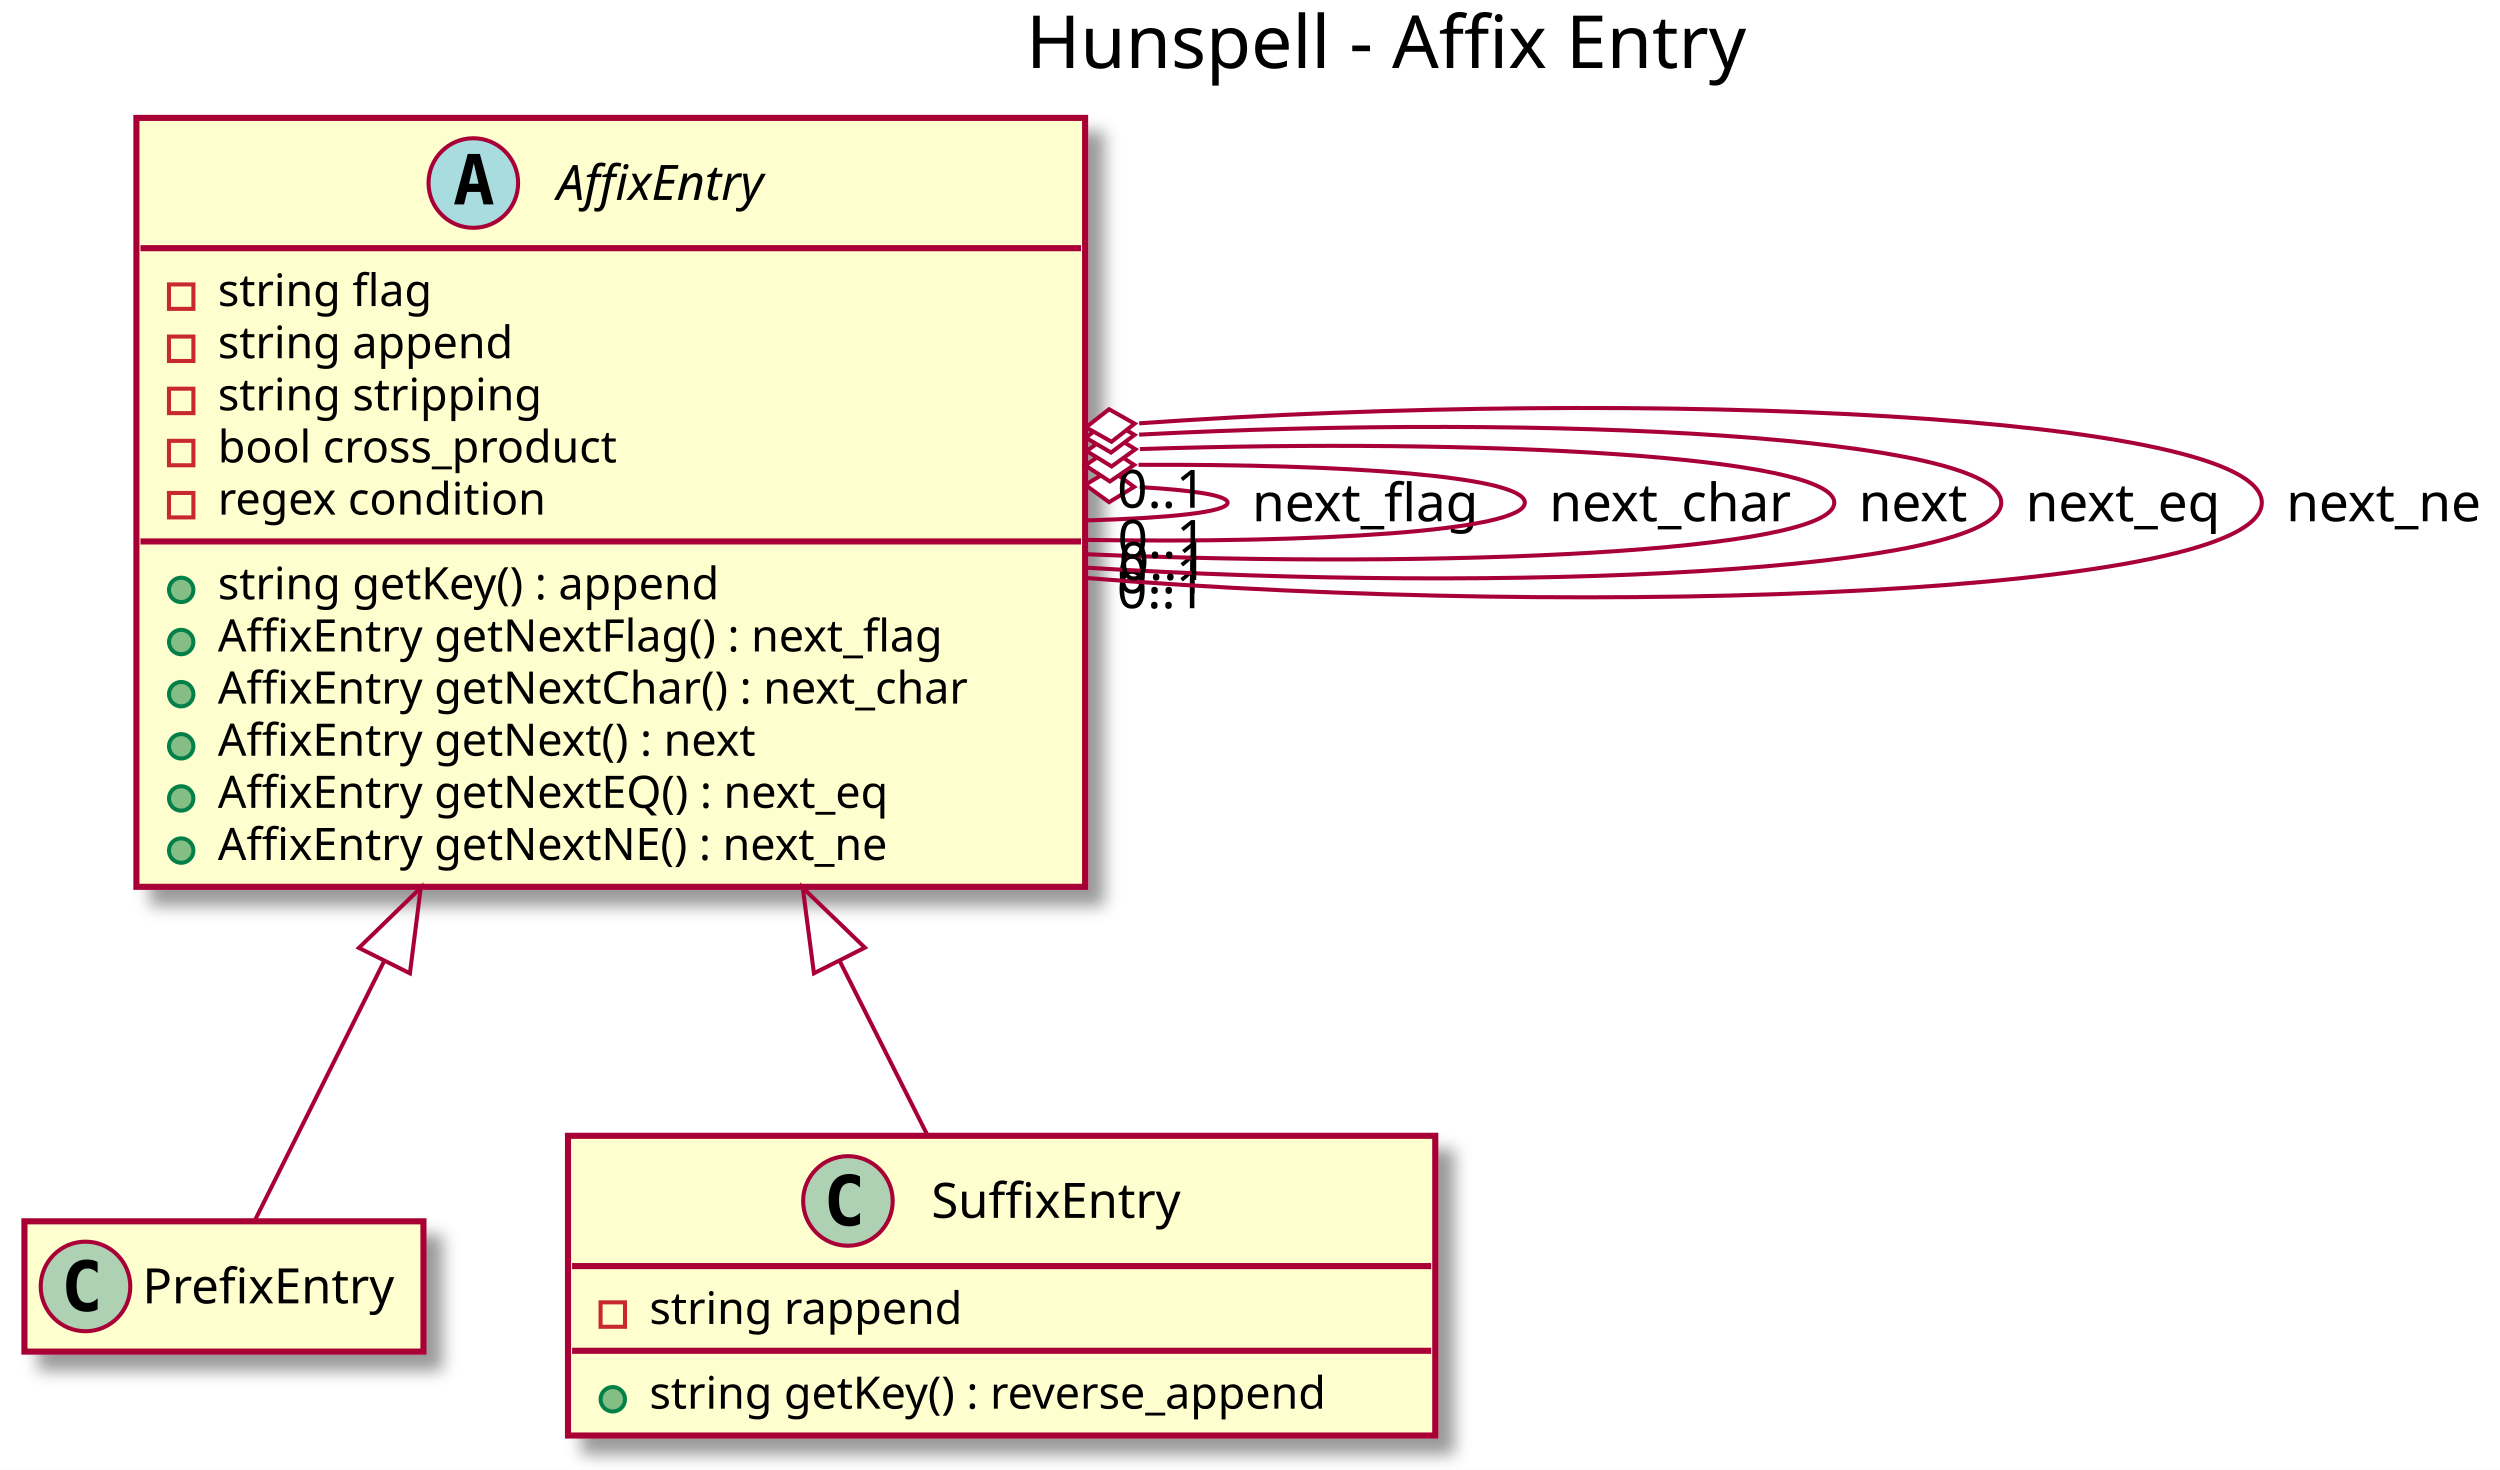
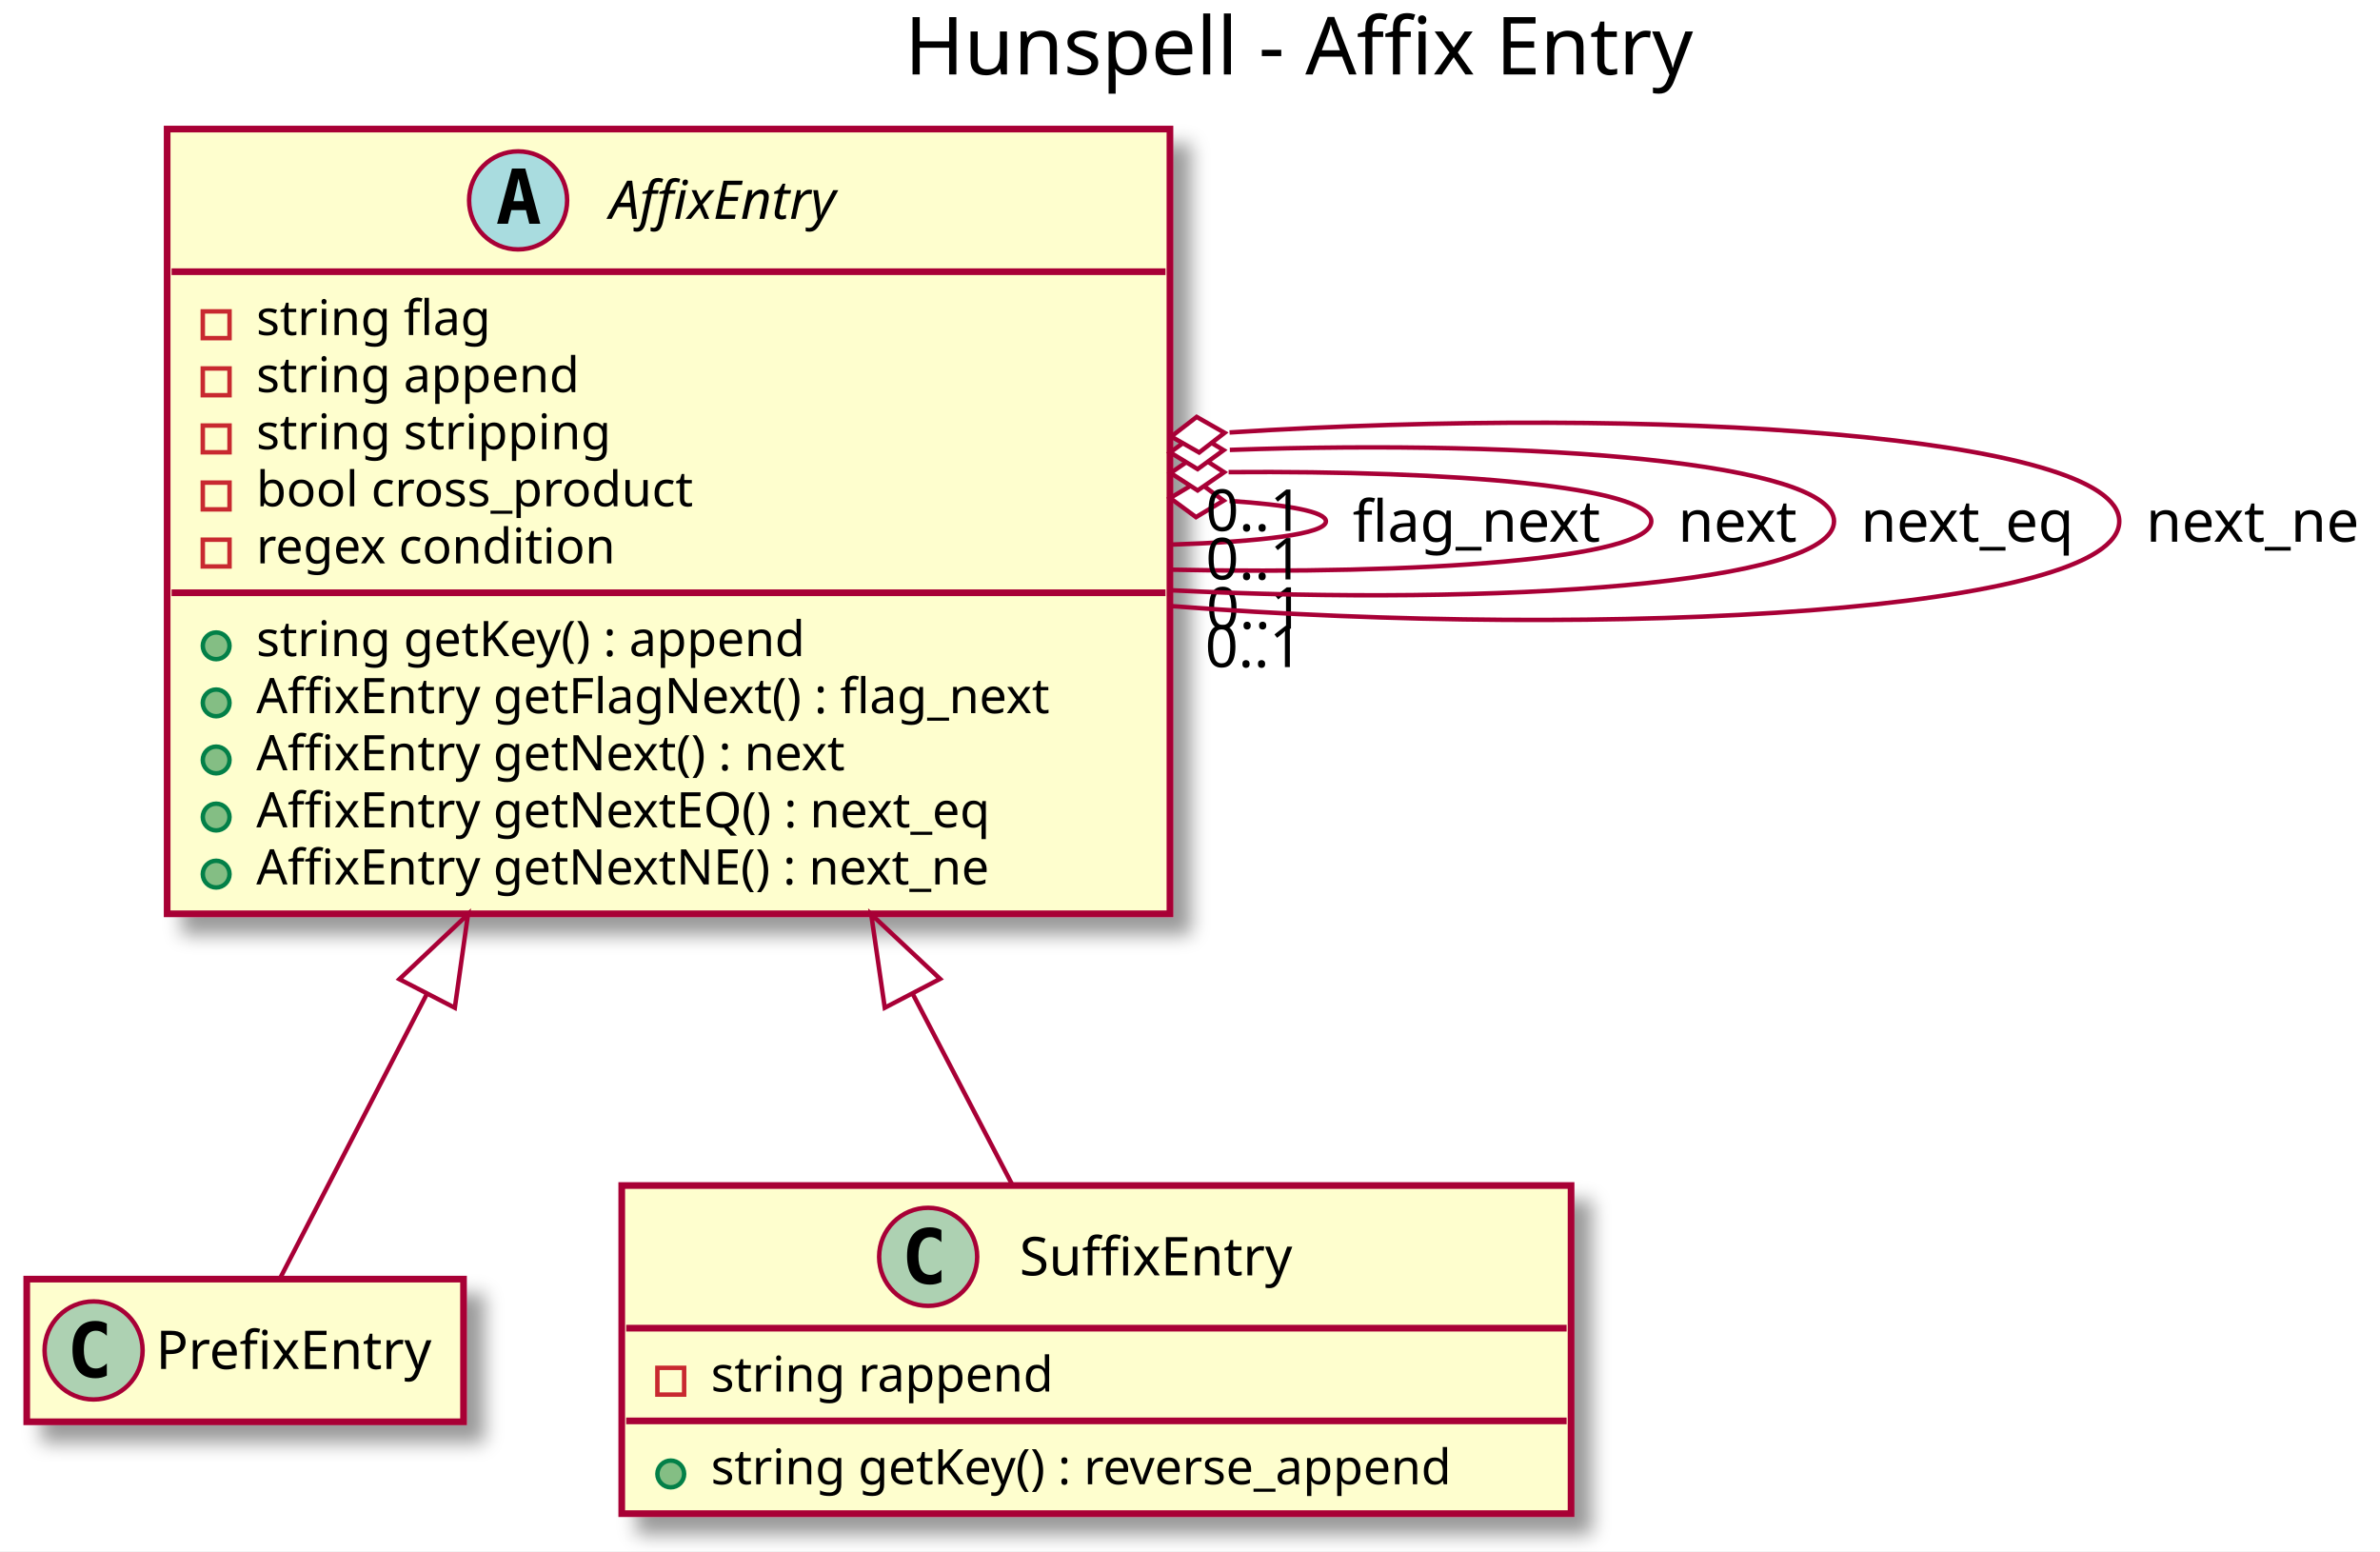
- <svg xmlns="http://www.w3.org/2000/svg" height="361px" style="width:614px;height:361px;" version="1.1" viewBox="0 0 614 361" width="614px">
+ <svg xmlns="http://www.w3.org/2000/svg" height="348px" style="width:534px;height:348px;" version="1.1" viewBox="0 0 534 348" width="534px">
  <defs>
    <linearGradient id="gr0" x1="0%" x2="100%" y1="50%" y2="50%">
      <stop offset="0%" stop-color="#FFFFFF" />
      <stop offset="100%" stop-color="#FFFFFF" />
    </linearGradient>
    <filter height="300%" id="f1" width="300%" x="-1" y="-1">
      <feGaussianBlur result="blurOut" stdDeviation="2.0" />
      <feColorMatrix in="blurOut" result="blurOut2" type="matrix" values="0 0 0 0 0 0 0 0 0 0 0 0 0 0 0 0 0 0 .4 0" />
      <feOffset dx="4.0" dy="4.0" in="blurOut2" result="blurOut3" />
      <feBlend in="SourceGraphic" in2="blurOut3" mode="normal" />
    </filter>
  </defs>
  <g>
-     <rect fill="url(#gr0)" height="361" style="stroke: none; stroke-width: 1.0;" width="614" x="0" y="0" />
-     <text fill="#000000" font-family="sans-serif" font-size="18" lengthAdjust="spacingAndGlyphs" textLength="189" x="252" y="16.708">Hunspell - Affix Entry</text>
-     <rect fill="#FEFECE" filter="url(#f1)" height="188.852" style="stroke: #A80036; stroke-width: 1.5;" width="233" x="33.5" y="28.953" />
+     <rect fill="url(#gr0)" height="348" style="stroke: none; stroke-width: 1.0;" width="534" x="0" y="0" />
+     <text fill="#000000" font-family="sans-serif" font-size="18" lengthAdjust="spacingAndGlyphs" textLength="189" x="203" y="16.708">Hunspell - Affix Entry</text>
+     <rect fill="#FEFECE" filter="url(#f1)" height="176.047" style="stroke: #A80036; stroke-width: 1.5;" width="225" x="37.5" y="28.953" />
    <ellipse cx="116.25" cy="44.953" fill="#A9DCDF" rx="11" ry="11" style="stroke: #A80036; stroke-width: 1.0;" />
    <path d="M116.359,40.047 L115.203,45.125 L117.531,45.125 L116.359,40.047 Z M114.875,37.812 L117.859,37.812 L121.219,50.203 L118.766,50.203 L118,47.141 L114.719,47.141 L113.969,50.203 L111.531,50.203 L114.875,37.812 Z " />
    <text fill="#000000" font-family="sans-serif" font-size="12" font-style="italic" lengthAdjust="spacingAndGlyphs" textLength="59" x="136.75" y="49.107">AffixEntry</text>
-     <line style="stroke: #A80036; stroke-width: 1.5;" x1="34.5" x2="265.5" y1="60.953" y2="60.953" />
-     <rect fill="none" height="6" style="stroke: #C82930; stroke-width: 1.0;" width="6" x="41.5" y="69.856" />
-     <text fill="#000000" font-family="sans-serif" font-size="11" lengthAdjust="spacingAndGlyphs" textLength="57" x="53.5" y="75.164">string flag</text>
-     <rect fill="none" height="6" style="stroke: #C82930; stroke-width: 1.0;" width="6" x="41.5" y="82.66" />
-     <text fill="#000000" font-family="sans-serif" font-size="11" lengthAdjust="spacingAndGlyphs" textLength="78" x="53.5" y="87.968">string append</text>
-     <rect fill="none" height="6" style="stroke: #C82930; stroke-width: 1.0;" width="6" x="41.5" y="95.465" />
-     <text fill="#000000" font-family="sans-serif" font-size="11" lengthAdjust="spacingAndGlyphs" textLength="85" x="53.5" y="100.773">string stripping</text>
-     <rect fill="none" height="6" style="stroke: #C82930; stroke-width: 1.0;" width="6" x="41.5" y="108.269" />
-     <text fill="#000000" font-family="sans-serif" font-size="11" lengthAdjust="spacingAndGlyphs" textLength="107" x="53.5" y="113.578">bool cross_product</text>
-     <rect fill="none" height="6" style="stroke: #C82930; stroke-width: 1.0;" width="6" x="41.5" y="121.074" />
-     <text fill="#000000" font-family="sans-serif" font-size="11" lengthAdjust="spacingAndGlyphs" textLength="88" x="53.5" y="126.382">regex condition</text>
-     <line style="stroke: #A80036; stroke-width: 1.5;" x1="34.5" x2="265.5" y1="132.977" y2="132.977" />
-     <ellipse cx="44.5" cy="144.879" fill="#84BE84" rx="3" ry="3" style="stroke: #038048; stroke-width: 1.0;" />
-     <text fill="#000000" font-family="sans-serif" font-size="11" lengthAdjust="spacingAndGlyphs" textLength="137" x="53.5" y="147.187">string getKey() : append</text>
-     <ellipse cx="44.5" cy="157.684" fill="#84BE84" rx="3" ry="3" style="stroke: #038048; stroke-width: 1.0;" />
-     <text fill="#000000" font-family="sans-serif" font-size="11" lengthAdjust="spacingAndGlyphs" textLength="199" x="53.5" y="159.992">AffixEntry getNextFlag() : next_flag</text>
-     <ellipse cx="44.5" cy="170.488" fill="#84BE84" rx="3" ry="3" style="stroke: #038048; stroke-width: 1.0;" />
-     <text fill="#000000" font-family="sans-serif" font-size="11" lengthAdjust="spacingAndGlyphs" textLength="207" x="53.5" y="172.796">AffixEntry getNextChar() : next_char</text>
-     <ellipse cx="44.5" cy="183.293" fill="#84BE84" rx="3" ry="3" style="stroke: #038048; stroke-width: 1.0;" />
-     <text fill="#000000" font-family="sans-serif" font-size="11" lengthAdjust="spacingAndGlyphs" textLength="149" x="53.5" y="185.601">AffixEntry getNext() : next</text>
-     <ellipse cx="44.5" cy="196.098" fill="#84BE84" rx="3" ry="3" style="stroke: #038048; stroke-width: 1.0;" />
-     <text fill="#000000" font-family="sans-serif" font-size="11" lengthAdjust="spacingAndGlyphs" textLength="185" x="53.5" y="198.406">AffixEntry getNextEQ() : next_eq</text>
-     <ellipse cx="44.5" cy="208.902" fill="#84BE84" rx="3" ry="3" style="stroke: #038048; stroke-width: 1.0;" />
-     <text fill="#000000" font-family="sans-serif" font-size="11" lengthAdjust="spacingAndGlyphs" textLength="184" x="53.5" y="211.21">AffixEntry getNextNE() : next_ne</text>
-     <rect fill="#FEFECE" filter="url(#f1)" height="32" style="stroke: #A80036; stroke-width: 1.5;" width="98" x="6" y="299.953" />
-     <ellipse cx="21" cy="315.953" fill="#ADD1B2" rx="11" ry="11" style="stroke: #A80036; stroke-width: 1.0;" />
-     <path d="M23.969,321.594 Q23.391,321.891 22.75,322.039 Q22.109,322.188 21.406,322.188 Q18.906,322.188 17.586,320.539 Q16.266,318.891 16.266,315.766 Q16.266,312.641 17.586,310.984 Q18.906,309.328 21.406,309.328 Q22.109,309.328 22.758,309.484 Q23.406,309.641 23.969,309.938 L23.969,312.656 Q23.344,312.078 22.75,311.805 Q22.156,311.531 21.531,311.531 Q20.188,311.531 19.5,312.602 Q18.812,313.672 18.812,315.766 Q18.812,317.859 19.5,318.93 Q20.188,320 21.531,320 Q22.156,320 22.75,319.727 Q23.344,319.453 23.969,318.875 L23.969,321.594 Z " />
-     <text fill="#000000" font-family="sans-serif" font-size="12" lengthAdjust="spacingAndGlyphs" textLength="66" x="35" y="320.107">PrefixEntry</text>
-     <rect fill="#FEFECE" filter="url(#f1)" height="73.609" style="stroke: #A80036; stroke-width: 1.5;" width="213" x="139.5" y="278.953" />
-     <ellipse cx="208.25" cy="294.953" fill="#ADD1B2" rx="11" ry="11" style="stroke: #A80036; stroke-width: 1.0;" />
-     <path d="M211.219,300.594 Q210.641,300.891 210,301.039 Q209.359,301.188 208.656,301.188 Q206.156,301.188 204.836,299.539 Q203.516,297.891 203.516,294.766 Q203.516,291.641 204.836,289.984 Q206.156,288.328 208.656,288.328 Q209.359,288.328 210.008,288.484 Q210.656,288.641 211.219,288.938 L211.219,291.656 Q210.594,291.078 210,290.805 Q209.406,290.531 208.781,290.531 Q207.438,290.531 206.75,291.602 Q206.062,292.672 206.062,294.766 Q206.062,296.859 206.75,297.93 Q207.438,299 208.781,299 Q209.406,299 210,298.727 Q210.594,298.453 211.219,297.875 L211.219,300.594 Z " />
-     <text fill="#000000" font-family="sans-serif" font-size="12" lengthAdjust="spacingAndGlyphs" textLength="67" x="228.75" y="299.107">SuffixEntry</text>
-     <line style="stroke: #A80036; stroke-width: 1.5;" x1="140.5" x2="351.5" y1="310.953" y2="310.953" />
-     <rect fill="none" height="6" style="stroke: #C82930; stroke-width: 1.0;" width="6" x="147.5" y="319.856" />
-     <text fill="#000000" font-family="sans-serif" font-size="11" lengthAdjust="spacingAndGlyphs" textLength="83" x="159.5" y="325.164">string rappend</text>
-     <line style="stroke: #A80036; stroke-width: 1.5;" x1="140.5" x2="351.5" y1="331.758" y2="331.758" />
-     <ellipse cx="150.5" cy="343.66" fill="#84BE84" rx="3" ry="3" style="stroke: #038048; stroke-width: 1.0;" />
-     <text fill="#000000" font-family="sans-serif" font-size="11" lengthAdjust="spacingAndGlyphs" textLength="187" x="159.5" y="345.968">string getKey() : reverse_append</text>
-     <path d="M94.317,236.112 C81.736,261.34 69.945,284.984 62.619,299.676 " fill="none" style="stroke: #A80036; stroke-width: 1.0;" />
-     <polygon fill="none" points="88.145,232.803,103.335,218.029,100.674,239.051,88.145,232.803" style="stroke: #A80036; stroke-width: 1.0;" />
-     <path d="M206.196,235.967 C213.975,251.404 221.459,266.254 227.796,278.829 " fill="none" style="stroke: #A80036; stroke-width: 1.0;" />
-     <polygon fill="none" points="199.906,239.039,197.156,218.029,212.408,232.739,199.906,239.039" style="stroke: #A80036; stroke-width: 1.0;" />
-     <path d="M279.904,119.634 C293.087,120.391 301.5,121.664 301.5,123.453 C301.5,125.79 287.149,127.246 266.56,127.821 " fill="none" style="stroke: #A80036; stroke-width: 1.0;" />
-     <polygon fill="#FFFFFF" points="266.56,119.085,272.39,123.329,278.55,119.58,272.72,115.336,266.56,119.085" style="stroke: #A80036; stroke-width: 1.0;" />
-     <text fill="#000000" font-family="sans-serif" font-size="13" lengthAdjust="spacingAndGlyphs" textLength="61" x="307.5" y="128.02">next_flag</text>
-     <text fill="#000000" font-family="sans-serif" font-size="13" lengthAdjust="spacingAndGlyphs" textLength="24" x="274.394" y="124.706">0..1</text>
-     <path d="M279.621,114.168 C330.545,113.906 374.5,117.001 374.5,123.453 C374.5,130.452 322.779,133.501 266.546,132.598 " fill="none" style="stroke: #A80036; stroke-width: 1.0;" />
-     <polygon fill="#FFFFFF" points="266.546,114.308,272.588,118.244,278.545,114.18,272.503,110.244,266.546,114.308" style="stroke: #A80036; stroke-width: 1.0;" />
-     <text fill="#000000" font-family="sans-serif" font-size="13" lengthAdjust="spacingAndGlyphs" textLength="64" x="380.5" y="128.02">next_char</text>
-     <text fill="#000000" font-family="sans-serif" font-size="13" lengthAdjust="spacingAndGlyphs" textLength="24" x="274.379" y="145.688">0..1</text>
-     <path d="M279.989,110.292 C363.671,107.554 450.5,111.941 450.5,123.453 C450.5,135.568 354.33,139.792 266.869,136.125 " fill="none" style="stroke: #A80036; stroke-width: 1.0;" />
-     <polygon fill="#FFFFFF" points="266.869,110.781,273.014,114.555,278.861,110.334,272.716,106.56,266.869,110.781" style="stroke: #A80036; stroke-width: 1.0;" />
-     <text fill="#000000" font-family="sans-serif" font-size="13" lengthAdjust="spacingAndGlyphs" textLength="29" x="456.5" y="128.02">next</text>
-     <text fill="#000000" font-family="sans-serif" font-size="13" lengthAdjust="spacingAndGlyphs" textLength="24" x="274.319" y="149.366">0..1</text>
-     <path d="M279.774,106.747 C380.133,101.527 491.5,107.096 491.5,123.453 C491.5,140.527 370.156,145.846 266.651,139.41 " fill="none" style="stroke: #A80036; stroke-width: 1.0;" />
-     <polygon fill="#FFFFFF" points="266.651,107.496,272.869,111.148,278.632,106.813,272.414,103.161,266.651,107.496" style="stroke: #A80036; stroke-width: 1.0;" />
-     <text fill="#000000" font-family="sans-serif" font-size="13" lengthAdjust="spacingAndGlyphs" textLength="52" x="497.5" y="128.02">next_eq</text>
-     <text fill="#000000" font-family="sans-serif" font-size="13" lengthAdjust="spacingAndGlyphs" textLength="24" x="274.491" y="137.001">0..1</text>
-     <path d="M279.771,103.97 C403.873,95.22 555.5,101.714 555.5,123.453 C555.5,145.961 392.952,152.127 266.706,141.95 " fill="none" style="stroke: #A80036; stroke-width: 1.0;" />
-     <polygon fill="#FFFFFF" points="266.706,104.956,272.99,108.493,278.672,104.053,272.388,100.516,266.706,104.956" style="stroke: #A80036; stroke-width: 1.0;" />
-     <text fill="#000000" font-family="sans-serif" font-size="13" lengthAdjust="spacingAndGlyphs" textLength="52" x="561.5" y="128.02">next_ne</text>
-     <text fill="#000000" font-family="sans-serif" font-size="13" lengthAdjust="spacingAndGlyphs" textLength="24" x="274.772" y="142.428">0..1</text>
+     <line style="stroke: #A80036; stroke-width: 1.5;" x1="38.5" x2="261.5" y1="60.953" y2="60.953" />
+     <rect fill="none" height="6" style="stroke: #C82930; stroke-width: 1.0;" width="6" x="45.5" y="69.856" />
+     <text fill="#000000" font-family="sans-serif" font-size="11" lengthAdjust="spacingAndGlyphs" textLength="57" x="57.5" y="75.164">string flag</text>
+     <rect fill="none" height="6" style="stroke: #C82930; stroke-width: 1.0;" width="6" x="45.5" y="82.66" />
+     <text fill="#000000" font-family="sans-serif" font-size="11" lengthAdjust="spacingAndGlyphs" textLength="78" x="57.5" y="87.968">string append</text>
+     <rect fill="none" height="6" style="stroke: #C82930; stroke-width: 1.0;" width="6" x="45.5" y="95.465" />
+     <text fill="#000000" font-family="sans-serif" font-size="11" lengthAdjust="spacingAndGlyphs" textLength="85" x="57.5" y="100.773">string stripping</text>
+     <rect fill="none" height="6" style="stroke: #C82930; stroke-width: 1.0;" width="6" x="45.5" y="108.269" />
+     <text fill="#000000" font-family="sans-serif" font-size="11" lengthAdjust="spacingAndGlyphs" textLength="107" x="57.5" y="113.578">bool cross_product</text>
+     <rect fill="none" height="6" style="stroke: #C82930; stroke-width: 1.0;" width="6" x="45.5" y="121.074" />
+     <text fill="#000000" font-family="sans-serif" font-size="11" lengthAdjust="spacingAndGlyphs" textLength="88" x="57.5" y="126.382">regex condition</text>
+     <line style="stroke: #A80036; stroke-width: 1.5;" x1="38.5" x2="261.5" y1="132.977" y2="132.977" />
+     <ellipse cx="48.5" cy="144.879" fill="#84BE84" rx="3" ry="3" style="stroke: #038048; stroke-width: 1.0;" />
+     <text fill="#000000" font-family="sans-serif" font-size="11" lengthAdjust="spacingAndGlyphs" textLength="137" x="57.5" y="147.187">string getKey() : append</text>
+     <ellipse cx="48.5" cy="157.684" fill="#84BE84" rx="3" ry="3" style="stroke: #038048; stroke-width: 1.0;" />
+     <text fill="#000000" font-family="sans-serif" font-size="11" lengthAdjust="spacingAndGlyphs" textLength="199" x="57.5" y="159.992">AffixEntry getFlagNext() : flag_next</text>
+     <ellipse cx="48.5" cy="170.488" fill="#84BE84" rx="3" ry="3" style="stroke: #038048; stroke-width: 1.0;" />
+     <text fill="#000000" font-family="sans-serif" font-size="11" lengthAdjust="spacingAndGlyphs" textLength="149" x="57.5" y="172.796">AffixEntry getNext() : next</text>
+     <ellipse cx="48.5" cy="183.293" fill="#84BE84" rx="3" ry="3" style="stroke: #038048; stroke-width: 1.0;" />
+     <text fill="#000000" font-family="sans-serif" font-size="11" lengthAdjust="spacingAndGlyphs" textLength="185" x="57.5" y="185.601">AffixEntry getNextEQ() : next_eq</text>
+     <ellipse cx="48.5" cy="196.098" fill="#84BE84" rx="3" ry="3" style="stroke: #038048; stroke-width: 1.0;" />
+     <text fill="#000000" font-family="sans-serif" font-size="11" lengthAdjust="spacingAndGlyphs" textLength="184" x="57.5" y="198.406">AffixEntry getNextNE() : next_ne</text>
+     <rect fill="#FEFECE" filter="url(#f1)" height="32" style="stroke: #A80036; stroke-width: 1.5;" width="98" x="6" y="286.953" />
+     <ellipse cx="21" cy="302.953" fill="#ADD1B2" rx="11" ry="11" style="stroke: #A80036; stroke-width: 1.0;" />
+     <path d="M23.969,308.594 Q23.391,308.891 22.75,309.039 Q22.109,309.188 21.406,309.188 Q18.906,309.188 17.586,307.539 Q16.266,305.891 16.266,302.766 Q16.266,299.641 17.586,297.984 Q18.906,296.328 21.406,296.328 Q22.109,296.328 22.758,296.484 Q23.406,296.641 23.969,296.938 L23.969,299.656 Q23.344,299.078 22.75,298.805 Q22.156,298.531 21.531,298.531 Q20.188,298.531 19.5,299.602 Q18.812,300.672 18.812,302.766 Q18.812,304.859 19.5,305.93 Q20.188,307 21.531,307 Q22.156,307 22.75,306.727 Q23.344,306.453 23.969,305.875 L23.969,308.594 Z " />
+     <text fill="#000000" font-family="sans-serif" font-size="12" lengthAdjust="spacingAndGlyphs" textLength="66" x="35" y="307.107">PrefixEntry</text>
+     <rect fill="#FEFECE" filter="url(#f1)" height="73.609" style="stroke: #A80036; stroke-width: 1.5;" width="213" x="139.5" y="265.953" />
+     <ellipse cx="208.25" cy="281.953" fill="#ADD1B2" rx="11" ry="11" style="stroke: #A80036; stroke-width: 1.0;" />
+     <path d="M211.219,287.594 Q210.641,287.891 210,288.039 Q209.359,288.188 208.656,288.188 Q206.156,288.188 204.836,286.539 Q203.516,284.891 203.516,281.766 Q203.516,278.641 204.836,276.984 Q206.156,275.328 208.656,275.328 Q209.359,275.328 210.008,275.484 Q210.656,275.641 211.219,275.938 L211.219,278.656 Q210.594,278.078 210,277.805 Q209.406,277.531 208.781,277.531 Q207.438,277.531 206.75,278.602 Q206.062,279.672 206.062,281.766 Q206.062,283.859 206.75,284.93 Q207.438,286 208.781,286 Q209.406,286 210,285.727 Q210.594,285.453 211.219,284.875 L211.219,287.594 Z " />
+     <text fill="#000000" font-family="sans-serif" font-size="12" lengthAdjust="spacingAndGlyphs" textLength="67" x="228.75" y="286.107">SuffixEntry</text>
+     <line style="stroke: #A80036; stroke-width: 1.5;" x1="140.5" x2="351.5" y1="297.953" y2="297.953" />
+     <rect fill="none" height="6" style="stroke: #C82930; stroke-width: 1.0;" width="6" x="147.5" y="306.856" />
+     <text fill="#000000" font-family="sans-serif" font-size="11" lengthAdjust="spacingAndGlyphs" textLength="83" x="159.5" y="312.164">string rappend</text>
+     <line style="stroke: #A80036; stroke-width: 1.5;" x1="140.5" x2="351.5" y1="318.758" y2="318.758" />
+     <ellipse cx="150.5" cy="330.66" fill="#84BE84" rx="3" ry="3" style="stroke: #038048; stroke-width: 1.0;" />
+     <text fill="#000000" font-family="sans-serif" font-size="11" lengthAdjust="spacingAndGlyphs" textLength="187" x="159.5" y="332.968">string getKey() : reverse_append</text>
+     <path d="M95.706,223.112 C82.703,248.297 70.393,272.139 62.784,286.877 " fill="none" style="stroke: #A80036; stroke-width: 1.0;" />
+     <polygon fill="none" points="89.609,219.663,105.004,205.103,102.048,226.086,89.609,219.663" style="stroke: #A80036; stroke-width: 1.0;" />
+     <path d="M204.864,223.109 C212.812,238.343 220.504,253.086 227.043,265.62 " fill="none" style="stroke: #A80036; stroke-width: 1.0;" />
+     <polygon fill="none" points="198.515,226.073,195.47,205.103,210.927,219.597,198.515,226.073" style="stroke: #A80036; stroke-width: 1.0;" />
+     <path d="M275.872,112.369 C289.053,113.263 297.5,114.791 297.5,116.953 C297.5,119.776 283.09,121.519 262.544,122.18 " fill="none" style="stroke: #A80036; stroke-width: 1.0;" />
+     <polygon fill="#FFFFFF" points="262.544,111.726,268.344,116.011,274.53,112.305,268.73,108.02,262.544,111.726" style="stroke: #A80036; stroke-width: 1.0;" />
+     <text fill="#000000" font-family="sans-serif" font-size="13" lengthAdjust="spacingAndGlyphs" textLength="61" x="303.5" y="121.52">flag_next</text>
+     <text fill="#000000" font-family="sans-serif" font-size="13" lengthAdjust="spacingAndGlyphs" textLength="24" x="270.523" y="119.104">0..1</text>
+     <path d="M275.662,105.92 C326.365,105.52 370.5,109.198 370.5,116.953 C370.5,125.365 318.567,128.98 262.653,127.797 " fill="none" style="stroke: #A80036; stroke-width: 1.0;" />
+     <polygon fill="#FFFFFF" points="262.653,106.109,268.71,110.022,274.652,105.935,268.594,102.022,262.653,106.109" style="stroke: #A80036; stroke-width: 1.0;" />
+     <text fill="#000000" font-family="sans-serif" font-size="13" lengthAdjust="spacingAndGlyphs" textLength="29" x="376.5" y="121.52">next</text>
+     <text fill="#000000" font-family="sans-serif" font-size="13" lengthAdjust="spacingAndGlyphs" textLength="24" x="270.639" y="141.042">0..1</text>
+     <path d="M275.938,100.929 C345.114,98.499 411.5,103.84 411.5,116.953 C411.5,130.911 336.281,136.063 262.546,132.41 " fill="none" style="stroke: #A80036; stroke-width: 1.0;" />
+     <polygon fill="#FFFFFF" points="262.546,101.496,268.709,105.239,274.535,100.99,268.372,97.246,262.546,101.496" style="stroke: #A80036; stroke-width: 1.0;" />
+     <text fill="#000000" font-family="sans-serif" font-size="13" lengthAdjust="spacingAndGlyphs" textLength="52" x="417.5" y="121.52">next_eq</text>
+     <text fill="#000000" font-family="sans-serif" font-size="13" lengthAdjust="spacingAndGlyphs" textLength="24" x="270.525" y="129.989">0..1</text>
+     <path d="M275.873,97.017 C371.237,90.918 475.5,97.563 475.5,116.953 C475.5,137.234 361.432,143.572 262.79,135.967 " fill="none" style="stroke: #A80036; stroke-width: 1.0;" />
+     <polygon fill="#FFFFFF" points="262.79,97.939,269.057,101.507,274.76,97.095,268.494,93.527,262.79,97.939" style="stroke: #A80036; stroke-width: 1.0;" />
+     <text fill="#000000" font-family="sans-serif" font-size="13" lengthAdjust="spacingAndGlyphs" textLength="52" x="481.5" y="121.52">next_ne</text>
+     <text fill="#000000" font-family="sans-serif" font-size="13" lengthAdjust="spacingAndGlyphs" textLength="24" x="270.394" y="149.652">0..1</text>
  </g>
</svg>
